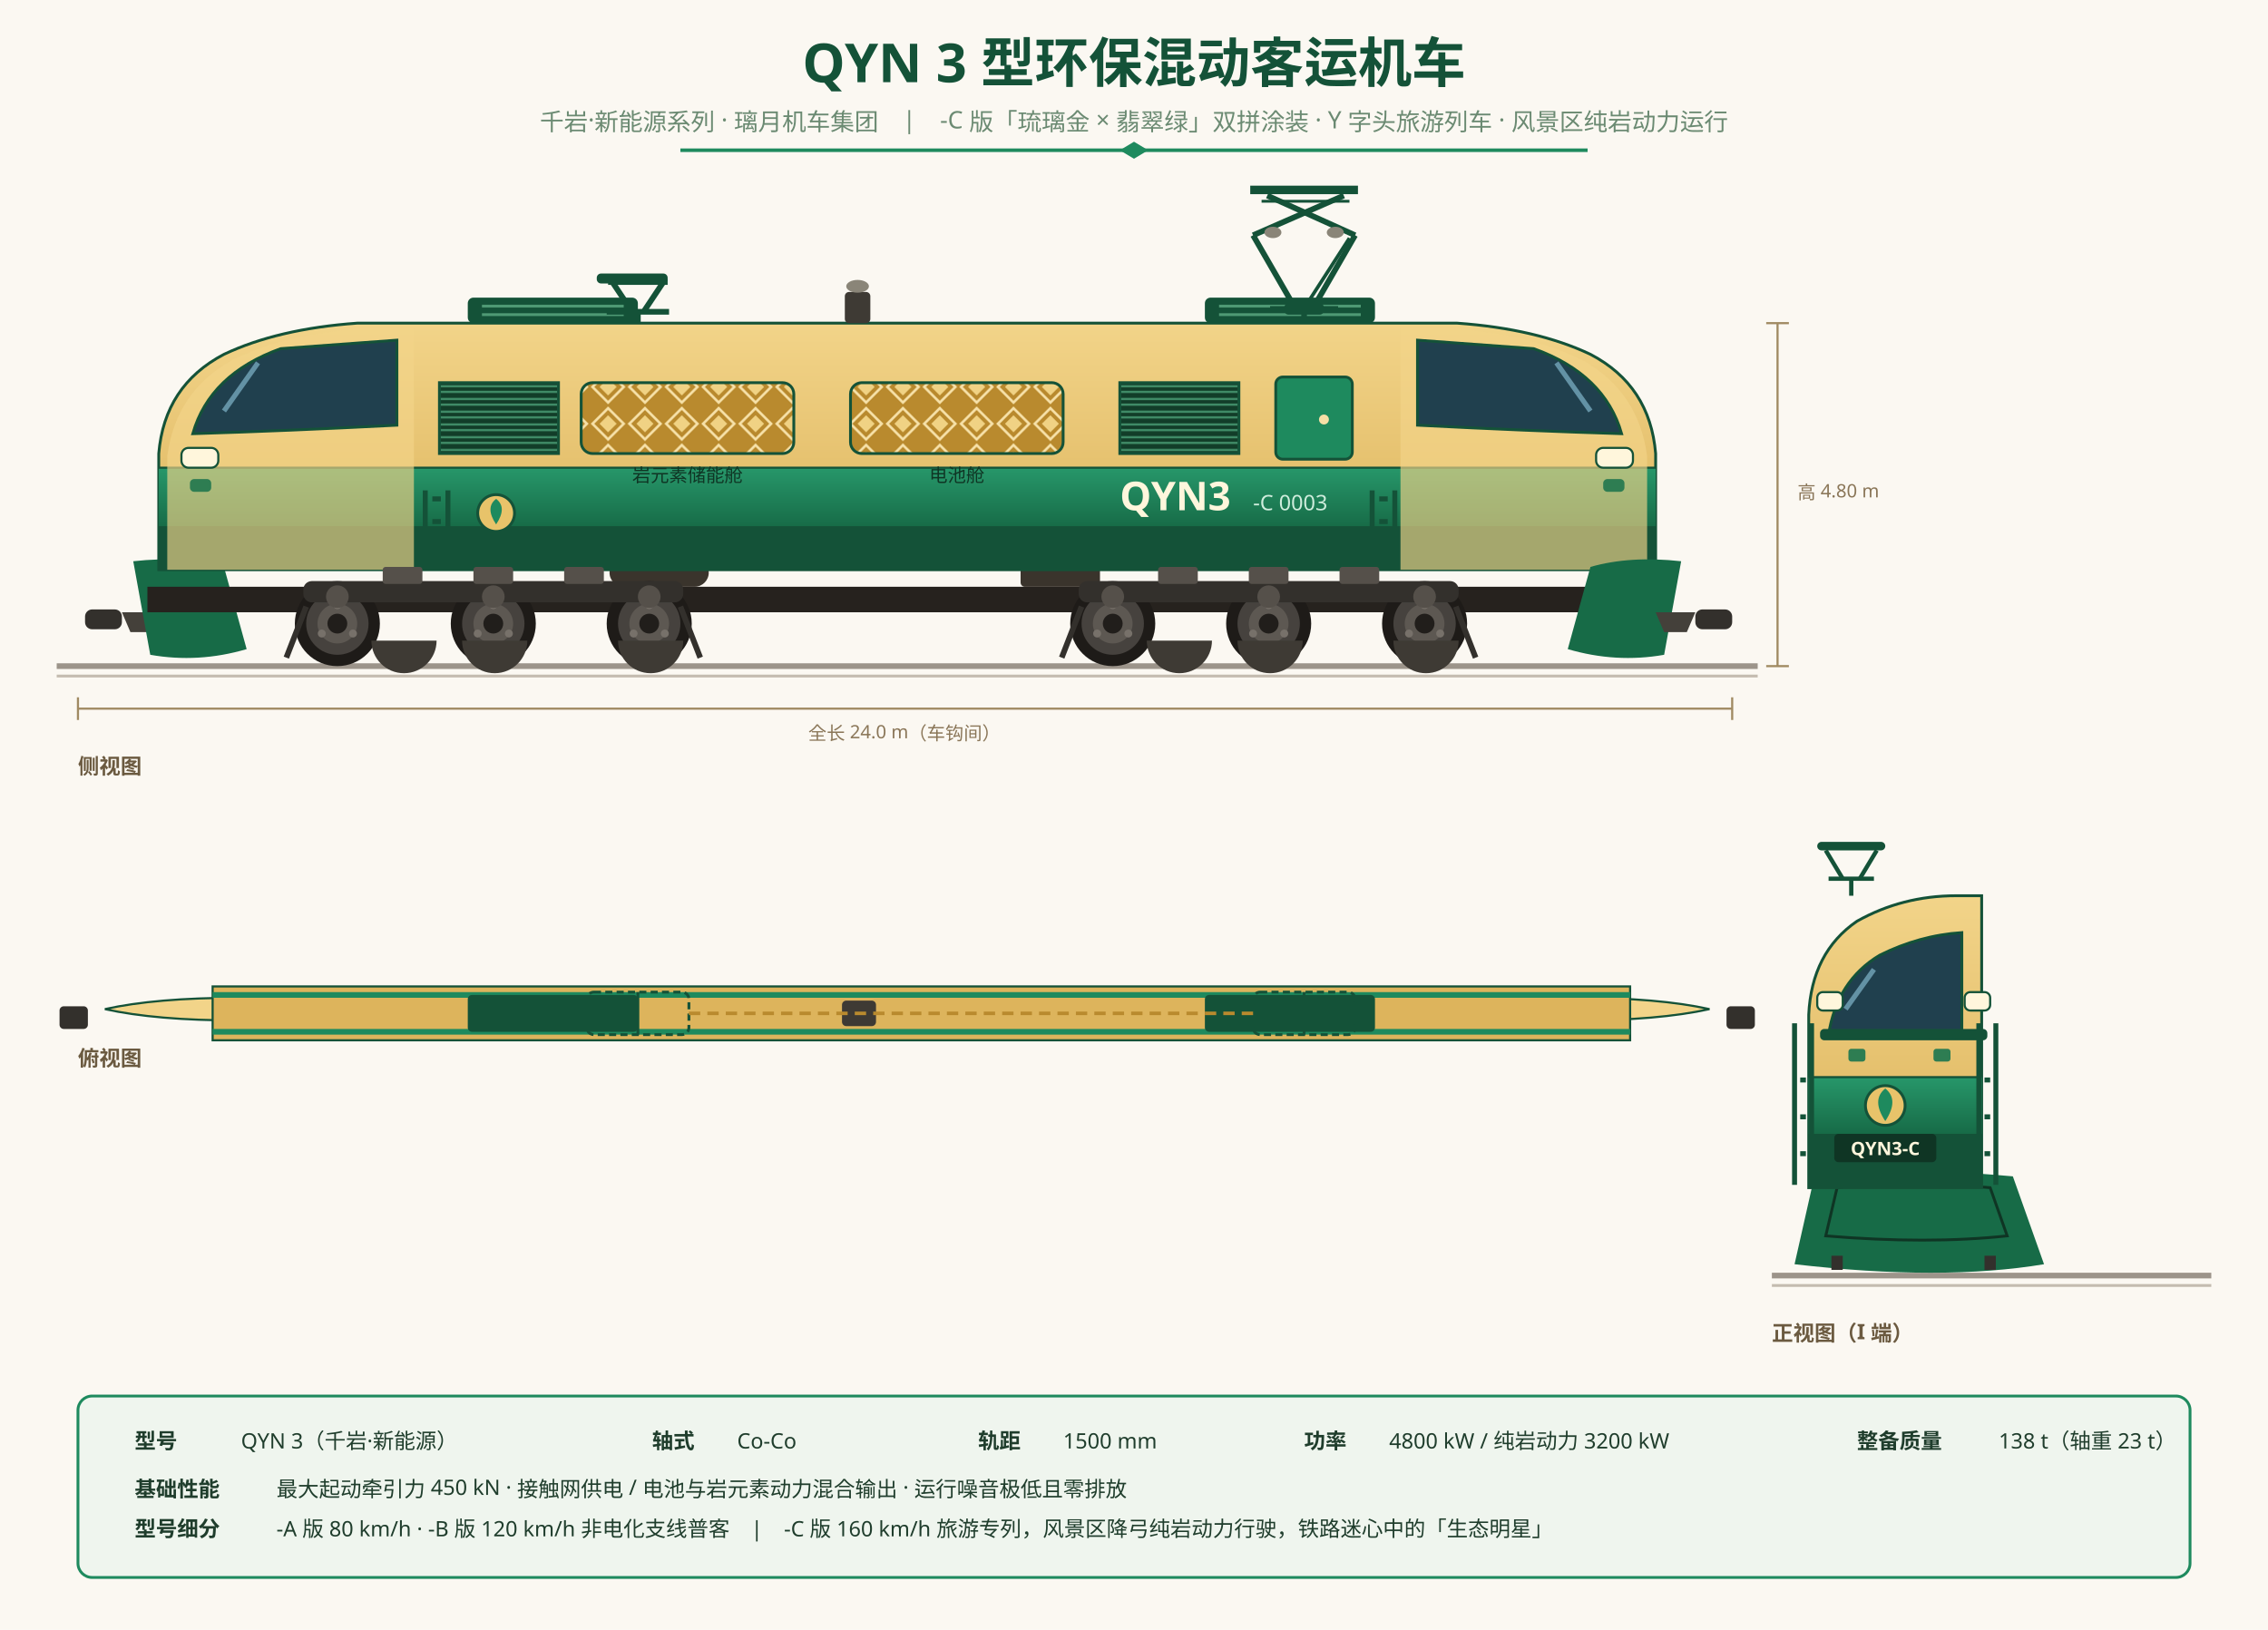
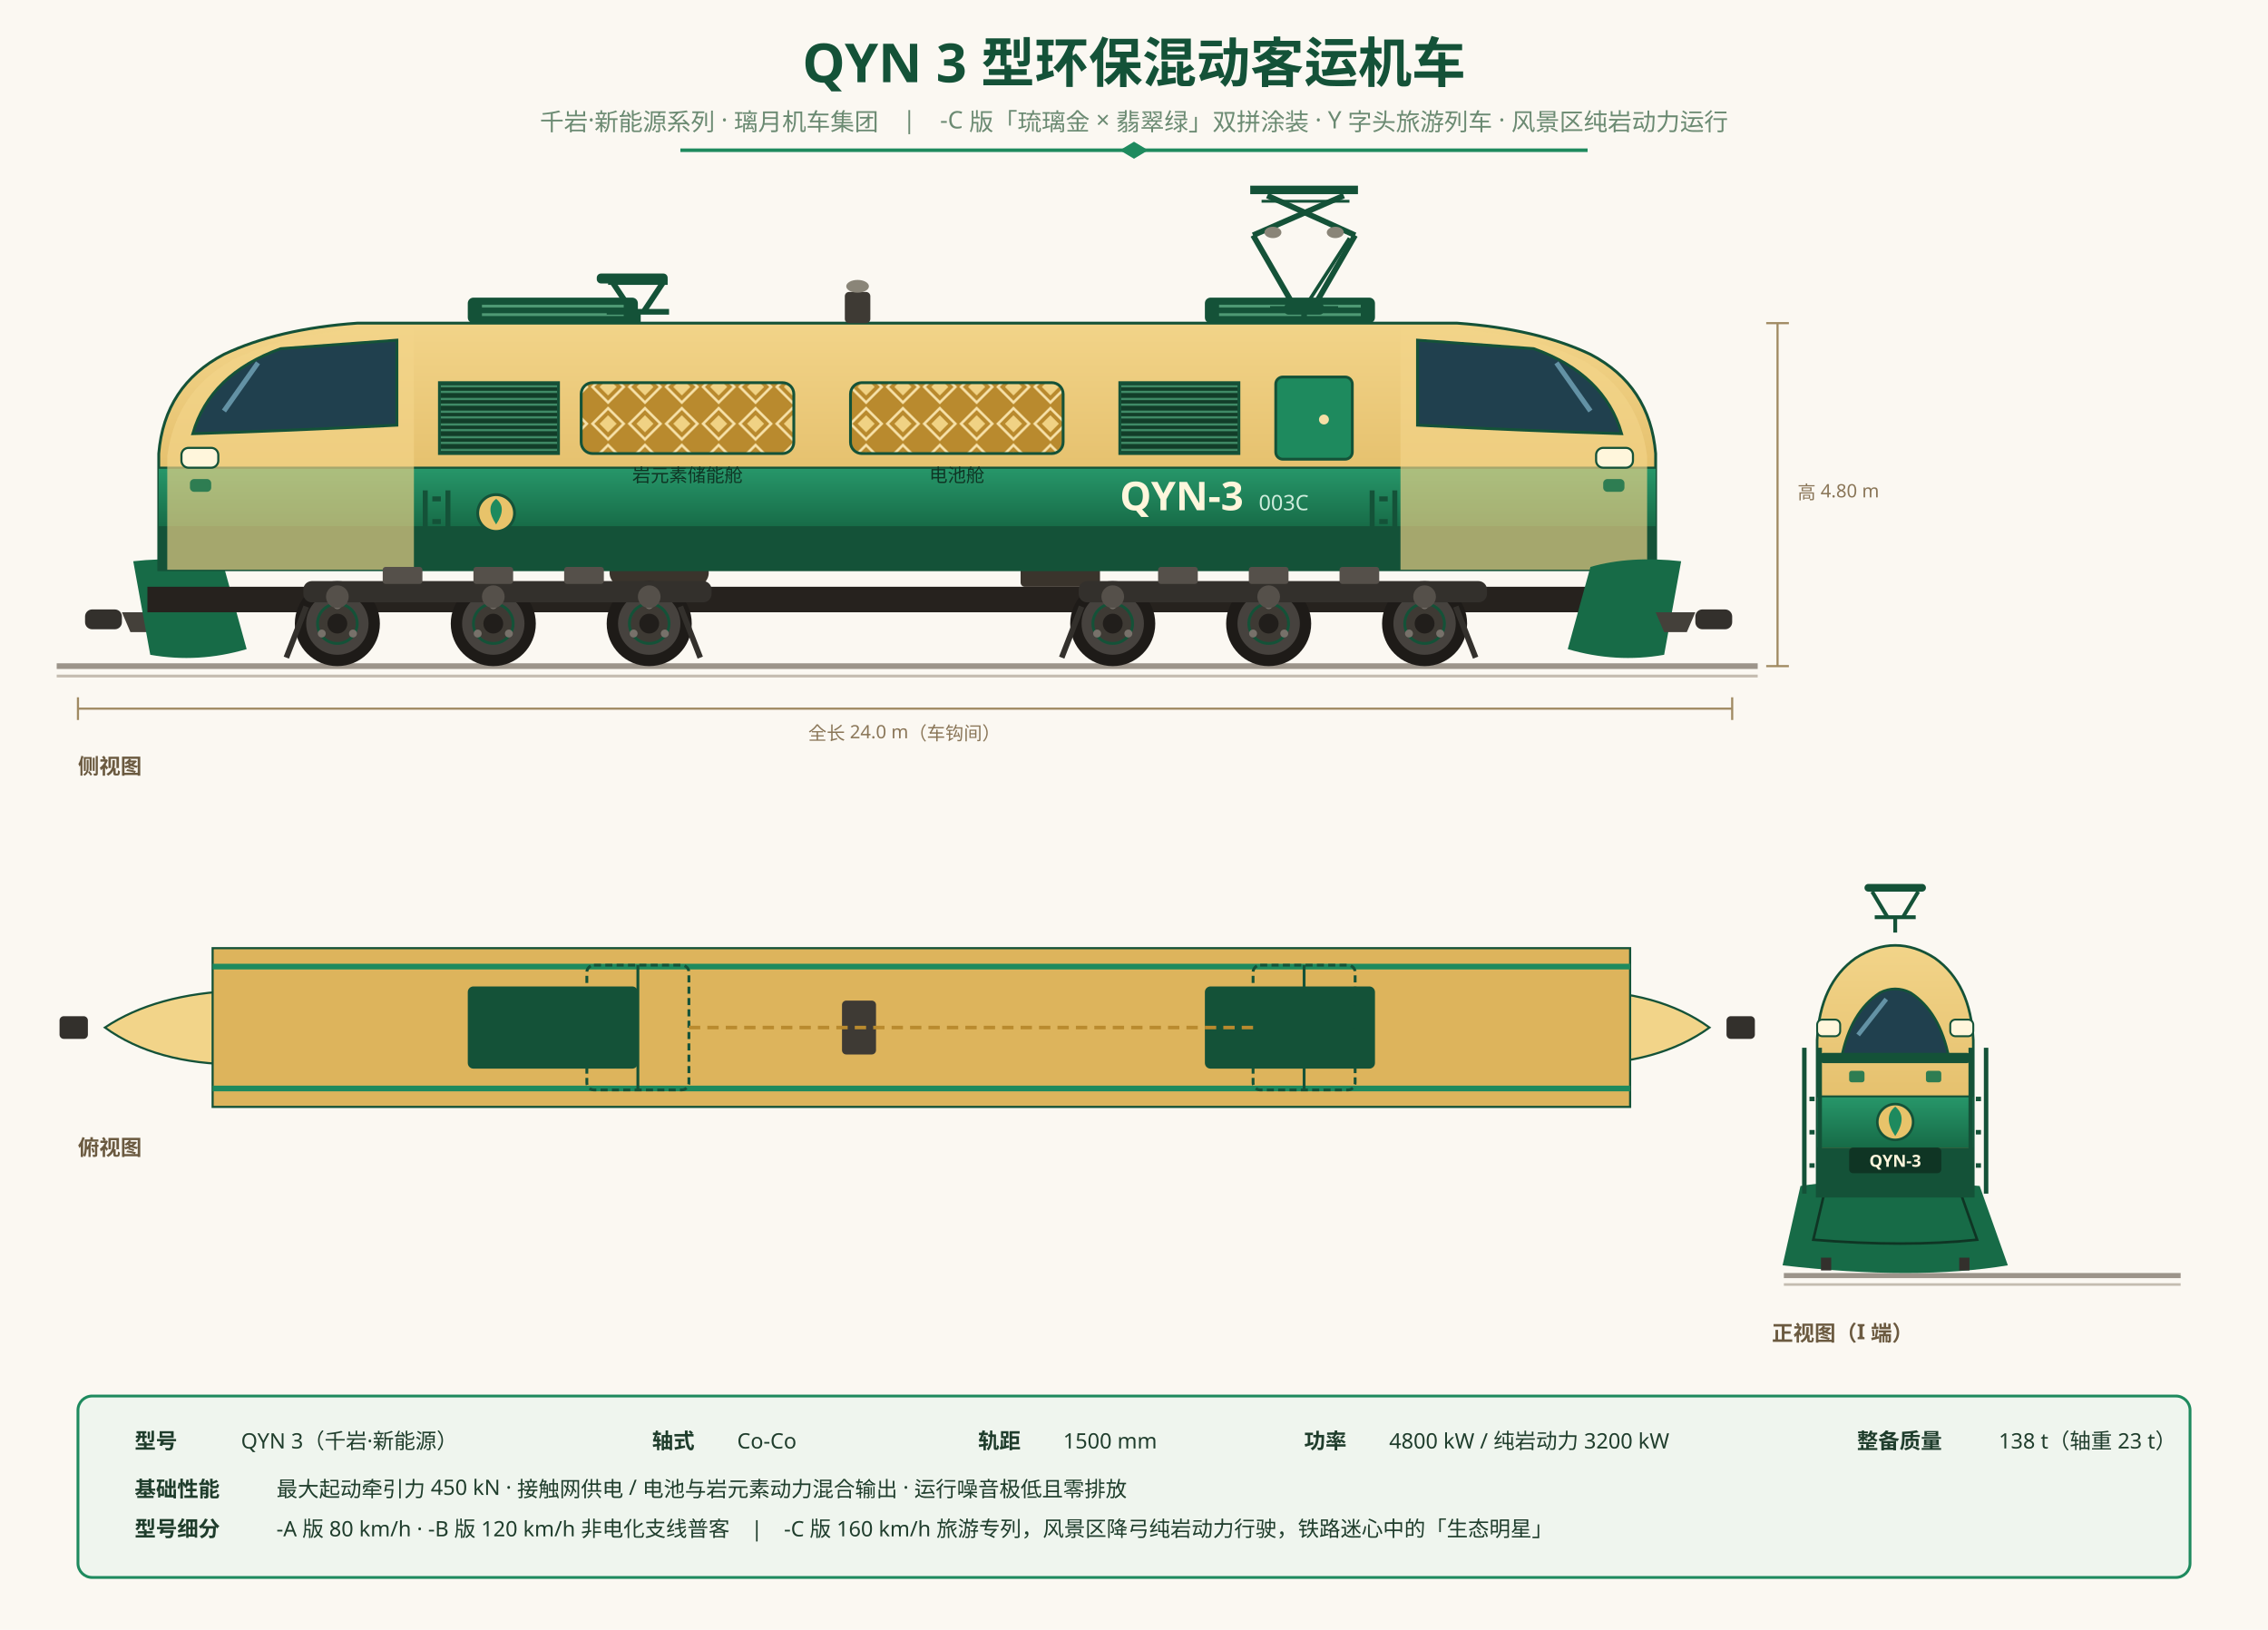
<svg xmlns="http://www.w3.org/2000/svg" viewBox="0 0 1600 1150" font-family="'Microsoft YaHei','PingFang SC','Noto Sans SC',sans-serif">
  <defs>
    <linearGradient id="qyn3gold" x1="0" y1="0" x2="0" y2="1">
      <stop offset="0" stop-color="#F2D489" />
      <stop offset="1" stop-color="#DDB45C" />
    </linearGradient>
    <linearGradient id="qyn3green" x1="0" y1="0" x2="0" y2="1">
      <stop offset="0" stop-color="#27976A" />
      <stop offset="1" stop-color="#176B47" />
    </linearGradient>
    <pattern id="crystal" width="26" height="26" patternUnits="userSpaceOnUse" patternTransform="rotate(0)">
      <rect width="26" height="26" fill="#B98A2E" />
      <polygon points="13,2 24,13 13,24 2,13" fill="none" stroke="#F5DFA6" stroke-width="1.8" />
      <polygon points="13,7 19,13 13,19 7,13" fill="#F0D284" />
    </pattern>
    <pattern id="qyn3grille" width="9" height="9" patternUnits="userSpaceOnUse">
      <rect width="9" height="9" fill="#123D29" />
      <line x1="0" y1="2.5" x2="9" y2="2.5" stroke="#3F8A66" stroke-width="1.6" />
      <line x1="0" y1="6.5" x2="9" y2="6.5" stroke="#3F8A66" stroke-width="1.6" />
    </pattern>
    <pattern id="qyn3louver" width="12" height="12" patternUnits="userSpaceOnUse">
      <rect width="12" height="12" fill="#0F3524" />
      <line x1="0" y1="4" x2="12" y2="4" stroke="#4E9974" stroke-width="2.2" />
    </pattern>
    <g id="qyn3wheel">
      <circle r="30" fill="#1E1B18" />
      <circle r="22" fill="#46423E" />
-       <circle r="14" fill="#5D5852" />
+       <circle r="14" fill="#3E3A34" stroke="#145238" stroke-width="2" />
      <circle r="7" fill="#211E1B" />
      <circle cx="0" cy="-13" r="2.8" fill="#77716A" />
      <circle cx="11" cy="7" r="2.8" fill="#77716A" />
      <circle cx="-11" cy="7" r="2.8" fill="#77716A" />
    </g>
  </defs>
  <rect width="1600" height="1150" fill="#FBF8F2" />
  <text x="800" y="58" text-anchor="middle" font-size="38" font-weight="700" fill="#145238">QYN 3 型环保混动客运机车</text>
  <text x="800" y="92" text-anchor="middle" font-size="17" fill="#6B8A72">千岩·新能源系列 · 璃月机车集团　|　-C 版「琉璃金 × 翡翠绿」双拼涂装 · Y 字头旅游列车 · 风景区纯岩动力运行</text>
  <line x1="480" y1="106" x2="1120" y2="106" stroke="#1E8A5E" stroke-width="2.5" />
  <polygon points="800,100 810,106 800,112 790,106" fill="#1E8A5E" />
  <line x1="40" y1="470" x2="1240" y2="470" stroke="#9C948A" stroke-width="4" />
  <line x1="40" y1="477" x2="1240" y2="477" stroke="#C4BCB0" stroke-width="2" />
  <rect x="60" y="430" width="26" height="14" rx="5" fill="#33302C" />
  <path d="M 86 432 L 114 432 L 108 446 L 92 446 Z" fill="#44403A" />
  <path d="M 94 396 Q 130 392 158 400 L 174 458 Q 140 468 106 462 Z" fill="#176B47" />
  <rect x="104" y="414" width="1074" height="18" fill="#26221E" />
  <rect x="430" y="394" width="70" height="20" rx="10" fill="#3A342C" />
  <rect x="720" y="396" width="56" height="18" rx="3" fill="#3A342C" />
  <path d="M 112 402 L 112 320 Q 116 272 158 250 Q 196 232 252 228 L 1028 228 Q 1084 232 1122 250 Q 1164 272 1168 320 L 1168 402 Z" fill="url(#qyn3gold)" stroke="#145238" stroke-width="2" />
  <path d="M 112 330 L 1168 330 L 1168 372 L 112 372 Z" fill="url(#qyn3green)" />
  <path d="M 112 372 L 1168 372 L 1168 402 L 112 402 Z" fill="#145238" />
  <line x1="112" y1="330" x2="1168" y2="330" stroke="#145238" stroke-width="1.5" />
  <line x1="112" y1="372" x2="1168" y2="372" stroke="#145238" stroke-width="1.5" />
  <path d="M 118 322 Q 124 276 164 254 Q 200 236 254 232 L 292 232 L 292 402 L 118 402 Z" fill="#F2D489" opacity="0.65" />
  <path d="M 136 306 Q 148 264 198 246 L 280 240 L 280 300 Q 202 304 136 306 Z" fill="#20404E" stroke="#145238" stroke-width="2" />
  <line x1="158" y1="290" x2="182" y2="256" stroke="#6FA0B4" stroke-width="3.5" opacity="0.85" />
  <rect x="128" y="316" width="26" height="14" rx="5" fill="#FFF6DC" stroke="#145238" stroke-width="1.5" />
  <rect x="134" y="338" width="15" height="9" rx="3" fill="#2E7D52" />
  <path d="M 1162 322 Q 1156 276 1116 254 Q 1080 236 1026 232 L 988 232 L 988 402 L 1162 402 Z" fill="#F2D489" opacity="0.65" />
  <path d="M 1144 306 Q 1132 264 1082 246 L 1000 240 L 1000 300 Q 1078 304 1144 306 Z" fill="#20404E" stroke="#145238" stroke-width="2" />
  <line x1="1122" y1="290" x2="1098" y2="256" stroke="#6FA0B4" stroke-width="3.5" opacity="0.85" />
  <rect x="1126" y="316" width="26" height="14" rx="5" fill="#FFF6DC" stroke="#145238" stroke-width="1.5" />
  <rect x="1131" y="338" width="15" height="9" rx="3" fill="#2E7D52" />
  <g stroke="#145238" stroke-width="2">
    <rect x="410" y="270" width="150" height="50" rx="8" fill="url(#crystal)" />
    <rect x="600" y="270" width="150" height="50" rx="8" fill="url(#crystal)" />
  </g>
  <text x="485" y="340" text-anchor="middle" font-size="13" fill="#0F3524">岩元素储能舱</text>
  <text x="675" y="340" text-anchor="middle" font-size="13" fill="#0F3524">电池舱</text>
  <rect x="310" y="270" width="84" height="50" fill="url(#qyn3grille)" stroke="#145238" stroke-width="2" />
  <rect x="790" y="270" width="84" height="50" fill="url(#qyn3grille)" stroke="#145238" stroke-width="2" />
  <rect x="900" y="266" width="54" height="58" rx="5" fill="#1E8A5E" stroke="#145238" stroke-width="2" />
  <circle cx="934" cy="296" r="3.5" fill="#F5DFA6" />
-   <text x="790" y="360" font-size="28" font-weight="700" fill="#FFF6DC">QYN3</text>
-   <text x="884" y="360" font-size="15" fill="#CFEDDD">-C 0003</text>
+   <text x="790" y="360" font-size="28" font-weight="700" fill="#FFF6DC">QYN-3</text>
+   <text x="888" y="360" font-size="15" fill="#CFEDDD">003C</text>
  <circle cx="350" cy="362" r="13" fill="#E8C36A" stroke="#145238" stroke-width="2" />
  <path d="M 350 352 Q 358 358 350 370 Q 342 358 350 352 Z" fill="#1E8A5E" />
  <rect x="330" y="210" width="120" height="18" rx="4" fill="#145238" />
  <g stroke="#4E9974" stroke-width="2">
    <line x1="340" y1="216" x2="440" y2="216" />
    <line x1="340" y1="222" x2="440" y2="222" />
  </g>
  <rect x="850" y="210" width="120" height="18" rx="4" fill="#145238" />
  <g stroke="#4E9974" stroke-width="2">
    <line x1="860" y1="216" x2="960" y2="216" />
    <line x1="860" y1="222" x2="960" y2="222" />
  </g>
  <rect x="596" y="206" width="18" height="22" rx="3" fill="#3E3A34" />
  <ellipse cx="605" cy="202" rx="8" ry="4.5" fill="#8A8578" />
  <g stroke="#145238" stroke-width="4" fill="none">
    <line x1="450" y1="228" x2="450" y2="220" />
    <path d="M 428 220 L 472 220 M 446 220 L 432 199 M 454 220 L 468 199" />
    <line x1="429" y1="199" x2="471" y2="199" />
  </g>
  <rect x="421" y="193" width="50" height="7" rx="3" fill="#145238" />
  <g stroke="#145238" stroke-width="4" fill="none">
    <line x1="920" y1="228" x2="920" y2="218" />
    <line x1="896" y1="218" x2="944" y2="218" />
    <line x1="914" y1="218" x2="884" y2="166" />
    <line x1="926" y1="218" x2="956" y2="166" />
    <line x1="884" y1="166" x2="948" y2="138" />
    <line x1="956" y1="166" x2="894" y2="138" />
    <line x1="890" y1="142" x2="952" y2="142" stroke-width="2" />
    <line x1="882" y1="134" x2="958" y2="134" stroke-width="6" />
    <line x1="921" y1="216" x2="952" y2="168" stroke-width="2.5" />
  </g>
  <rect x="906" y="214" width="28" height="8" rx="3" fill="#145238" />
  <ellipse cx="898" cy="164" rx="6" ry="4" fill="#8A8578" />
  <ellipse cx="942" cy="164" rx="6" ry="4" fill="#8A8578" />
  <g stroke="#145238" stroke-width="3.5" fill="none">
    <path d="M 300 400 L 300 346 M 316 400 L 316 346 M 305 386 L 311 386 M 305 368 L 311 368 M 305 352 L 311 352" />
    <path d="M 968 400 L 968 346 M 984 400 L 984 346 M 973 386 L 979 386 M 973 368 L 979 368 M 973 352 L 979 352" />
  </g>
  <g>
    <use href="#qyn3wheel" x="238" y="440" />
    <use href="#qyn3wheel" x="348" y="440" />
    <use href="#qyn3wheel" x="458" y="440" />
-     <rect x="214" y="410" width="268" height="15" rx="6" fill="#33302C" />
+     <rect x="214" y="410" width="288" height="15" rx="6" fill="#33302C" />
    <rect x="270" y="400" width="28" height="12" rx="2" fill="#55504A" />
    <rect x="334" y="400" width="28" height="12" rx="2" fill="#55504A" />
    <rect x="398" y="400" width="28" height="12" rx="2" fill="#55504A" />
    <circle cx="238" cy="421" r="8" fill="#55504A" />
    <circle cx="348" cy="421" r="8" fill="#55504A" />
    <circle cx="458" cy="421" r="8" fill="#55504A" />
-     <path d="M 262 452 a 23 23 0 0 0 46 0 z" fill="#3E3A34" />
-     <path d="M 326 452 a 23 23 0 0 0 46 0 z" fill="#3E3A34" />
-     <path d="M 436 452 a 23 23 0 0 0 46 0 z" fill="#3E3A34" />
  </g>
  <g>
    <use href="#qyn3wheel" x="785" y="440" />
    <use href="#qyn3wheel" x="895" y="440" />
    <use href="#qyn3wheel" x="1005" y="440" />
-     <rect x="761" y="410" width="268" height="15" rx="6" fill="#33302C" />
+     <rect x="761" y="410" width="288" height="15" rx="6" fill="#33302C" />
    <rect x="817" y="400" width="28" height="12" rx="2" fill="#55504A" />
    <rect x="881" y="400" width="28" height="12" rx="2" fill="#55504A" />
    <rect x="945" y="400" width="28" height="12" rx="2" fill="#55504A" />
    <circle cx="785" cy="421" r="8" fill="#55504A" />
    <circle cx="895" cy="421" r="8" fill="#55504A" />
    <circle cx="1005" cy="421" r="8" fill="#55504A" />
-     <path d="M 809 452 a 23 23 0 0 0 46 0 z" fill="#3E3A34" />
-     <path d="M 873 452 a 23 23 0 0 0 46 0 z" fill="#3E3A34" />
-     <path d="M 983 452 a 23 23 0 0 0 46 0 z" fill="#3E3A34" />
  </g>
  <line x1="216" y1="428" x2="202" y2="464" stroke="#33302C" stroke-width="4" />
  <line x1="480" y1="428" x2="494" y2="464" stroke="#33302C" stroke-width="4" />
  <line x1="763" y1="428" x2="749" y2="464" stroke="#33302C" stroke-width="4" />
  <line x1="1027" y1="428" x2="1041" y2="464" stroke="#33302C" stroke-width="4" />
  <path d="M 1186 396 Q 1150 392 1122 400 L 1106 458 Q 1140 468 1174 462 Z" fill="#176B47" />
  <rect x="1196" y="430" width="26" height="14" rx="5" fill="#33302C" />
  <path d="M 1196 432 L 1168 432 L 1174 446 L 1190 446 Z" fill="#44403A" />
  <g stroke="#A08A62" stroke-width="1.5" fill="none">
    <line x1="55" y1="500" x2="1222" y2="500" />
    <line x1="55" y1="492" x2="55" y2="508" />
    <line x1="1222" y1="492" x2="1222" y2="508" />
  </g>
  <text x="638" y="522" text-anchor="middle" font-size="13" fill="#8A7658">全长 24.0 m（车钩间）</text>
  <g stroke="#A08A62" stroke-width="1.5" fill="none">
    <line x1="1254" y1="228" x2="1254" y2="470" />
    <line x1="1246" y1="228" x2="1262" y2="228" />
    <line x1="1246" y1="470" x2="1262" y2="470" />
  </g>
  <text x="1268" y="352" font-size="13" fill="#8A7658">高 4.80 m</text>
  <text x="55" y="546" font-size="15" font-weight="600" fill="#6B5A40">侧视图</text>
-   <g transform="translate(0 90)">
-     <rect x="42" y="620" width="20" height="16" rx="3" fill="#33302C" />
-     <rect x="1218" y="620" width="20" height="16" rx="3" fill="#33302C" />
-     <path d="M 74 622 Q 110 614 168 614 L 1112 614 Q 1170 614 1206 622 Q 1170 630 1112 630 L 168 630 Q 110 630 74 622 Z" fill="#F2D489" stroke="#145238" stroke-width="1.5" />
-     <rect x="150" y="606" width="1000" height="38" fill="#DDB45C" stroke="#145238" stroke-width="1.5" />
-     <line x1="150" y1="612" x2="1150" y2="612" stroke="#1E8A5E" stroke-width="4" />
-     <line x1="150" y1="638" x2="1150" y2="638" stroke="#1E8A5E" stroke-width="4" />
-     <rect x="330" y="612" width="120" height="26" rx="3" fill="#145238" />
-     <rect x="850" y="612" width="120" height="26" rx="3" fill="#145238" />
-     <rect x="594" y="616" width="24" height="18" rx="3" fill="#3E3A34" />
-     <rect x="414" y="610" width="72" height="30" rx="5" fill="none" stroke="#145238" stroke-width="2" stroke-dasharray="5 3" />
-     <line x1="450" y1="610" x2="450" y2="640" stroke="#145238" stroke-width="2" />
-     <rect x="884" y="610" width="72" height="30" rx="5" fill="none" stroke="#145238" stroke-width="2" stroke-dasharray="5 3" />
-     <line x1="920" y1="610" x2="920" y2="640" stroke="#145238" stroke-width="2" />
-     <line x1="486" y1="625" x2="884" y2="625" stroke="#B98A2E" stroke-width="2.5" stroke-dasharray="8 5" />
-   </g>
-   <text x="55" y="752" font-size="15" font-weight="600" fill="#6B5A40">俯视图</text>
-   <g>
+   <g>
+     <rect x="42" y="717" width="20" height="16" rx="3" fill="#33302C" />
+     <rect x="1218" y="717" width="20" height="16" rx="3" fill="#33302C" />
+     <path d="M 74 725 Q 110 701 168 699 L 1112 699 Q 1170 699 1206 725 Q 1170 751 1112 751 L 168 751 Q 110 751 74 725 Z" fill="#F2D489" stroke="#145238" stroke-width="1.5" />
+     <rect x="150" y="669" width="1000" height="112" fill="#DDB45C" stroke="#145238" stroke-width="1.5" />
+     <line x1="150" y1="682" x2="1150" y2="682" stroke="#1E8A5E" stroke-width="4" />
+     <line x1="150" y1="768" x2="1150" y2="768" stroke="#1E8A5E" stroke-width="4" />
+     <rect x="330" y="696" width="120" height="58" rx="4" fill="#145238" />
+     <rect x="850" y="696" width="120" height="58" rx="4" fill="#145238" />
+     <rect x="594" y="706" width="24" height="38" rx="3" fill="#3E3A34" />
+     <rect x="414" y="681" width="72" height="88" rx="5" fill="none" stroke="#145238" stroke-width="2" stroke-dasharray="5 3" />
+     <line x1="450" y1="681" x2="450" y2="769" stroke="#145238" stroke-width="2" />
+     <rect x="884" y="681" width="72" height="88" rx="5" fill="none" stroke="#145238" stroke-width="2" stroke-dasharray="5 3" />
+     <line x1="920" y1="681" x2="920" y2="769" stroke="#145238" stroke-width="2" />
+     <line x1="486" y1="725" x2="884" y2="725" stroke="#B98A2E" stroke-width="2.5" stroke-dasharray="8 5" />
+   </g>
+   <text x="55" y="815" font-size="15" font-weight="600" fill="#6B5A40">俯视图</text>
+   <g transform="translate(129.7 87.3) scale(0.903)">
    <line x1="1250" y1="900" x2="1560" y2="900" stroke="#9C948A" stroke-width="4" />
    <line x1="1250" y1="907" x2="1560" y2="907" stroke="#C4BCB0" stroke-width="2" />
-     <rect x="1332" y="862" width="32" height="16" rx="5" fill="#33302C" />
-     <path d="M 1336 866 L 1360 866 L 1354 880 L 1342 880 Z" fill="#44403A" />
-     <path d="M 1280 830 Q 1330 822 1420 830 L 1442 892 Q 1370 904 1266 892 Z" fill="#176B47" />
-     <path d="M 1296 838 Q 1340 832 1404 838 L 1416 872 Q 1360 878 1288 872 Z" fill="none" stroke="#0F3524" stroke-width="2" />
-     <path d="M 1276 838 L 1276 716 Q 1278 672 1310 650 Q 1342 632 1380 632 L 1398 632 L 1398 838 Z" fill="url(#qyn3gold)" stroke="#145238" stroke-width="2" />
+     <rect x="1321" y="862" width="32" height="16" rx="5" fill="#33302C" />
+     <path d="M 1325 866 L 1349 866 L 1343 880 L 1331 880 Z" fill="#44403A" />
+     <path d="M 1263 830 Q 1313 822 1403 830 L 1425 892 Q 1353 904 1249 892 Z" fill="#176B47" />
+     <path d="M 1281 838 Q 1325 832 1389 838 L 1401 872 Q 1345 878 1273 872 Z" fill="none" stroke="#0F3524" stroke-width="2" />
+     <path d="M 1276 838 L 1276 716 Q 1278 672 1306 652 Q 1337 632 1368 652 Q 1396 672 1398 716 L 1398 838 Z" fill="url(#qyn3gold)" stroke="#145238" stroke-width="2" />
    <path d="M 1276 760 L 1398 760 L 1398 800 L 1276 800 Z" fill="url(#qyn3green)" />
    <path d="M 1276 800 L 1398 800 L 1398 838 L 1276 838 Z" fill="#145238" />
    <line x1="1276" y1="760" x2="1398" y2="760" stroke="#145238" stroke-width="1.5" />
-     <path d="M 1290 730 Q 1296 692 1326 674 Q 1354 660 1384 658 L 1384 730 Z" fill="#20404E" stroke="#145238" stroke-width="2" />
-     <line x1="1302" y1="712" x2="1322" y2="684" stroke="#6FA0B4" stroke-width="3.5" opacity="0.85" />
-     <rect x="1284" y="726" width="118" height="8" rx="3" fill="#145238" />
-     <rect x="1282" y="700" width="18" height="13" rx="4" fill="#FFF6DC" stroke="#145238" stroke-width="1.5" />
-     <rect x="1386" y="700" width="18" height="13" rx="4" fill="#FFF6DC" stroke="#145238" stroke-width="1.5" />
-     <rect x="1304" y="740" width="12" height="9" rx="2" fill="#2E7D52" />
-     <rect x="1364" y="740" width="12" height="9" rx="2" fill="#2E7D52" />
-     <circle cx="1330" cy="780" r="14" fill="#E8C36A" stroke="#145238" stroke-width="2" />
-     <path d="M 1330 768 Q 1340 776 1330 791 Q 1320 776 1330 768 Z" fill="#1E8A5E" />
-     <rect x="1294" y="800" width="72" height="20" rx="3" fill="#0F3524" />
-     <text x="1330" y="815" text-anchor="middle" font-size="13" font-weight="700" fill="#FFF6DC">QYN3-C</text>
+     <path d="M 1295 730 Q 1302 694 1325 679 Q 1337 673 1349 679 Q 1372 694 1379 730 Z" fill="#20404E" stroke="#145238" stroke-width="2" />
+     <line x1="1308" y1="712" x2="1330" y2="684" stroke="#6FA0B4" stroke-width="3.5" opacity="0.85" />
+     <rect x="1278" y="726" width="118" height="8" rx="3" fill="#145238" />
+     <rect x="1276" y="700" width="18" height="13" rx="4" fill="#FFF6DC" stroke="#145238" stroke-width="1.5" />
+     <rect x="1380" y="700" width="18" height="13" rx="4" fill="#FFF6DC" stroke="#145238" stroke-width="1.5" />
+     <rect x="1301" y="740" width="12" height="9" rx="2" fill="#2E7D52" />
+     <rect x="1361" y="740" width="12" height="9" rx="2" fill="#2E7D52" />
+     <circle cx="1337" cy="780" r="14" fill="#E8C36A" stroke="#145238" stroke-width="2" />
+     <path d="M 1337 768 Q 1347 776 1337 791 Q 1327 776 1337 768 Z" fill="#1E8A5E" />
+     <rect x="1301" y="800" width="72" height="20" rx="3" fill="#0F3524" />
+     <text x="1337" y="815" text-anchor="middle" font-size="13" font-weight="700" fill="#FFF6DC">QYN-3</text>
    <g stroke="#145238" stroke-width="3.5" fill="none">
      <path d="M 1266 836 L 1266 722 M 1278 836 L 1278 722 M 1270 814 L 1274 814 M 1270 788 L 1274 788 M 1270 762 L 1274 762" />
      <path d="M 1408 836 L 1408 722 M 1396 836 L 1396 722 M 1400 814 L 1404 814 M 1400 788 L 1404 788 M 1400 762 L 1404 762" />
    </g>
-     <rect x="1292" y="886" width="8" height="10" fill="#33302C" />
-     <rect x="1400" y="886" width="8" height="10" fill="#33302C" />
+     <rect x="1279" y="886" width="8" height="10" fill="#33302C" />
+     <rect x="1387" y="886" width="8" height="10" fill="#33302C" />
    <g stroke="#145238" stroke-width="3" fill="none">
-       <line x1="1306" y1="632" x2="1306" y2="620" />
-       <line x1="1290" y1="620" x2="1322" y2="620" />
-       <path d="M 1300 620 L 1288 600 M 1312 620 L 1324 600" />
-     </g>
-     <rect x="1282" y="594" width="48" height="6" rx="3" fill="#145238" />
+       <line x1="1337" y1="632" x2="1337" y2="620" />
+       <line x1="1321" y1="620" x2="1353" y2="620" />
+       <path d="M 1331 620 L 1319 600 M 1343 620 L 1355 600" />
+     </g>
+     <rect x="1313" y="594" width="48" height="6" rx="3" fill="#145238" />
  </g>
  <text x="1250" y="946" font-size="15" font-weight="600" fill="#6B5A40">正视图（I 端）</text>
  <g>
    <rect x="55" y="985" width="1490" height="128" rx="10" fill="#EFF5EE" stroke="#1E8A5E" stroke-width="2" />
    <g font-size="15" fill="#1F3D2C">
      <text x="95" y="1022" font-weight="700">型号</text>
      <text x="170" y="1022">QYN 3（千岩·新能源）</text>
      <text x="460" y="1022" font-weight="700">轴式</text>
      <text x="520" y="1022">Co-Co</text>
      <text x="690" y="1022" font-weight="700">轨距</text>
      <text x="750" y="1022">1500 mm</text>
      <text x="920" y="1022" font-weight="700">功率</text>
      <text x="980" y="1022">4800 kW / 纯岩动力 3200 kW</text>
      <text x="1310" y="1022" font-weight="700">整备质量</text>
      <text x="1410" y="1022">138 t（轴重 23 t）</text>
      <text x="95" y="1056" font-weight="700">基础性能</text>
      <text x="195" y="1056">最大起动牵引力 450 kN · 接触网供电 / 电池与岩元素动力混合输出 · 运行噪音极低且零排放</text>
      <text x="95" y="1084" font-weight="700">型号细分</text>
      <text x="195" y="1084">-A 版 80 km/h · -B 版 120 km/h 非电化支线普客　|　-C 版 160 km/h 旅游专列，风景区降弓纯岩动力行驶，铁路迷心中的「生态明星」</text>
    </g>
  </g>
</svg>
